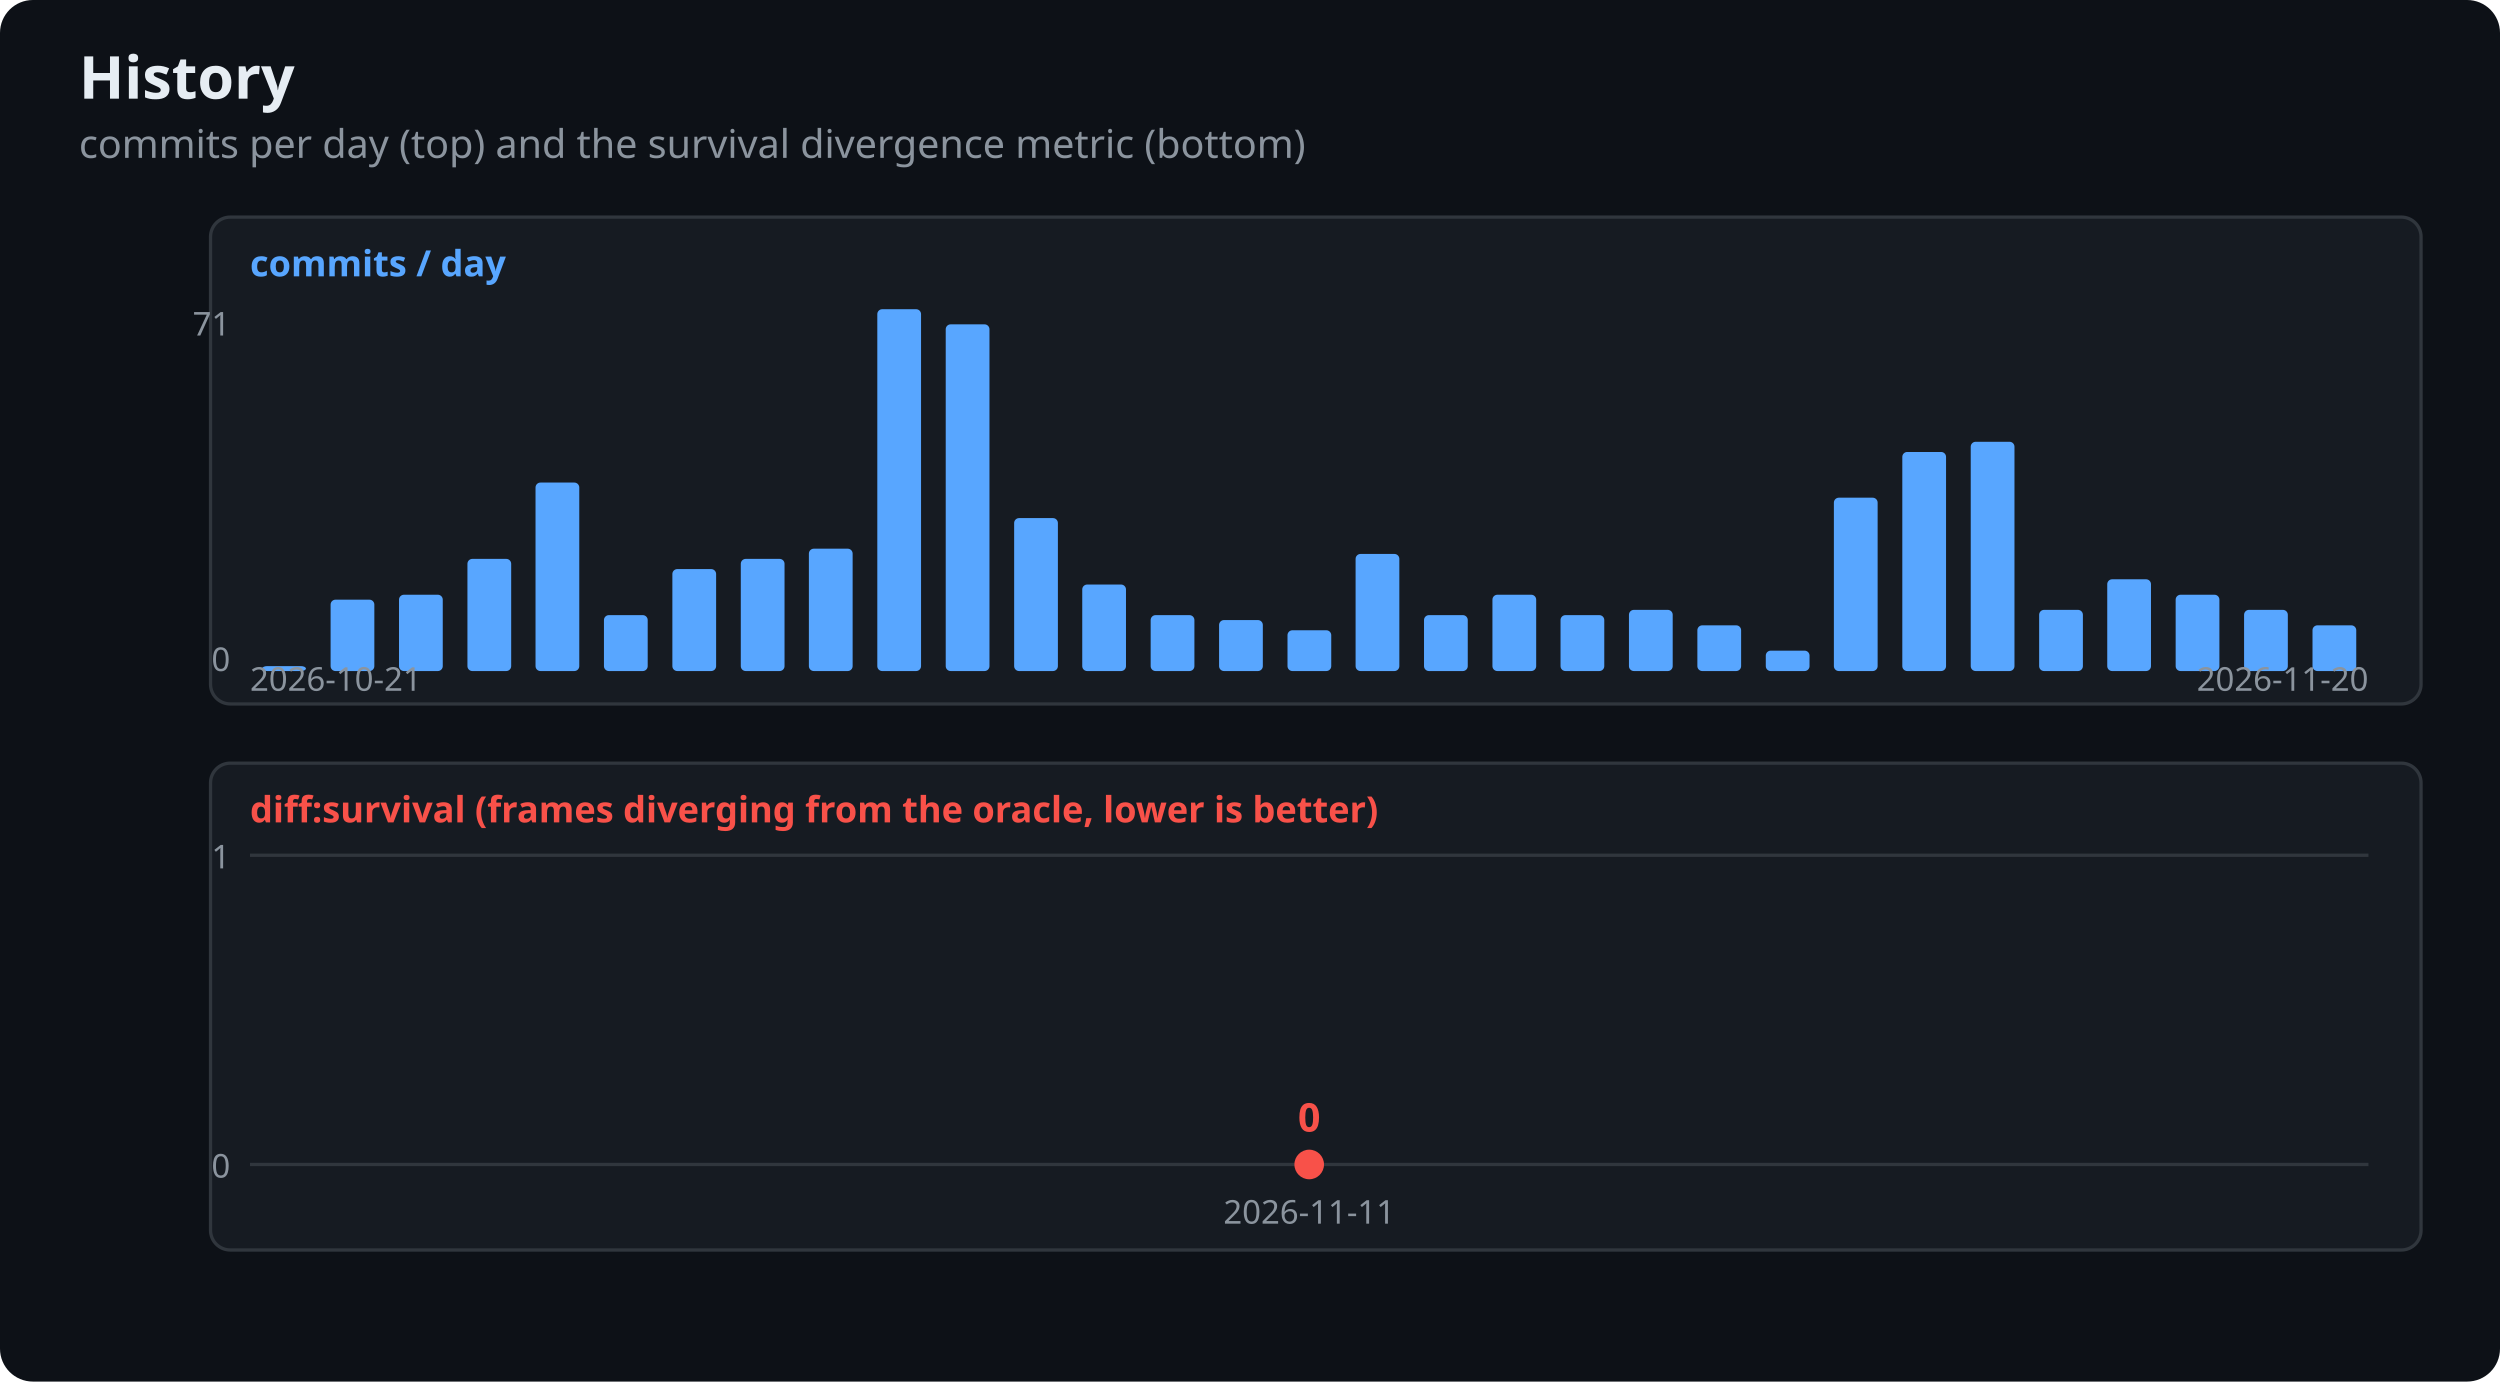
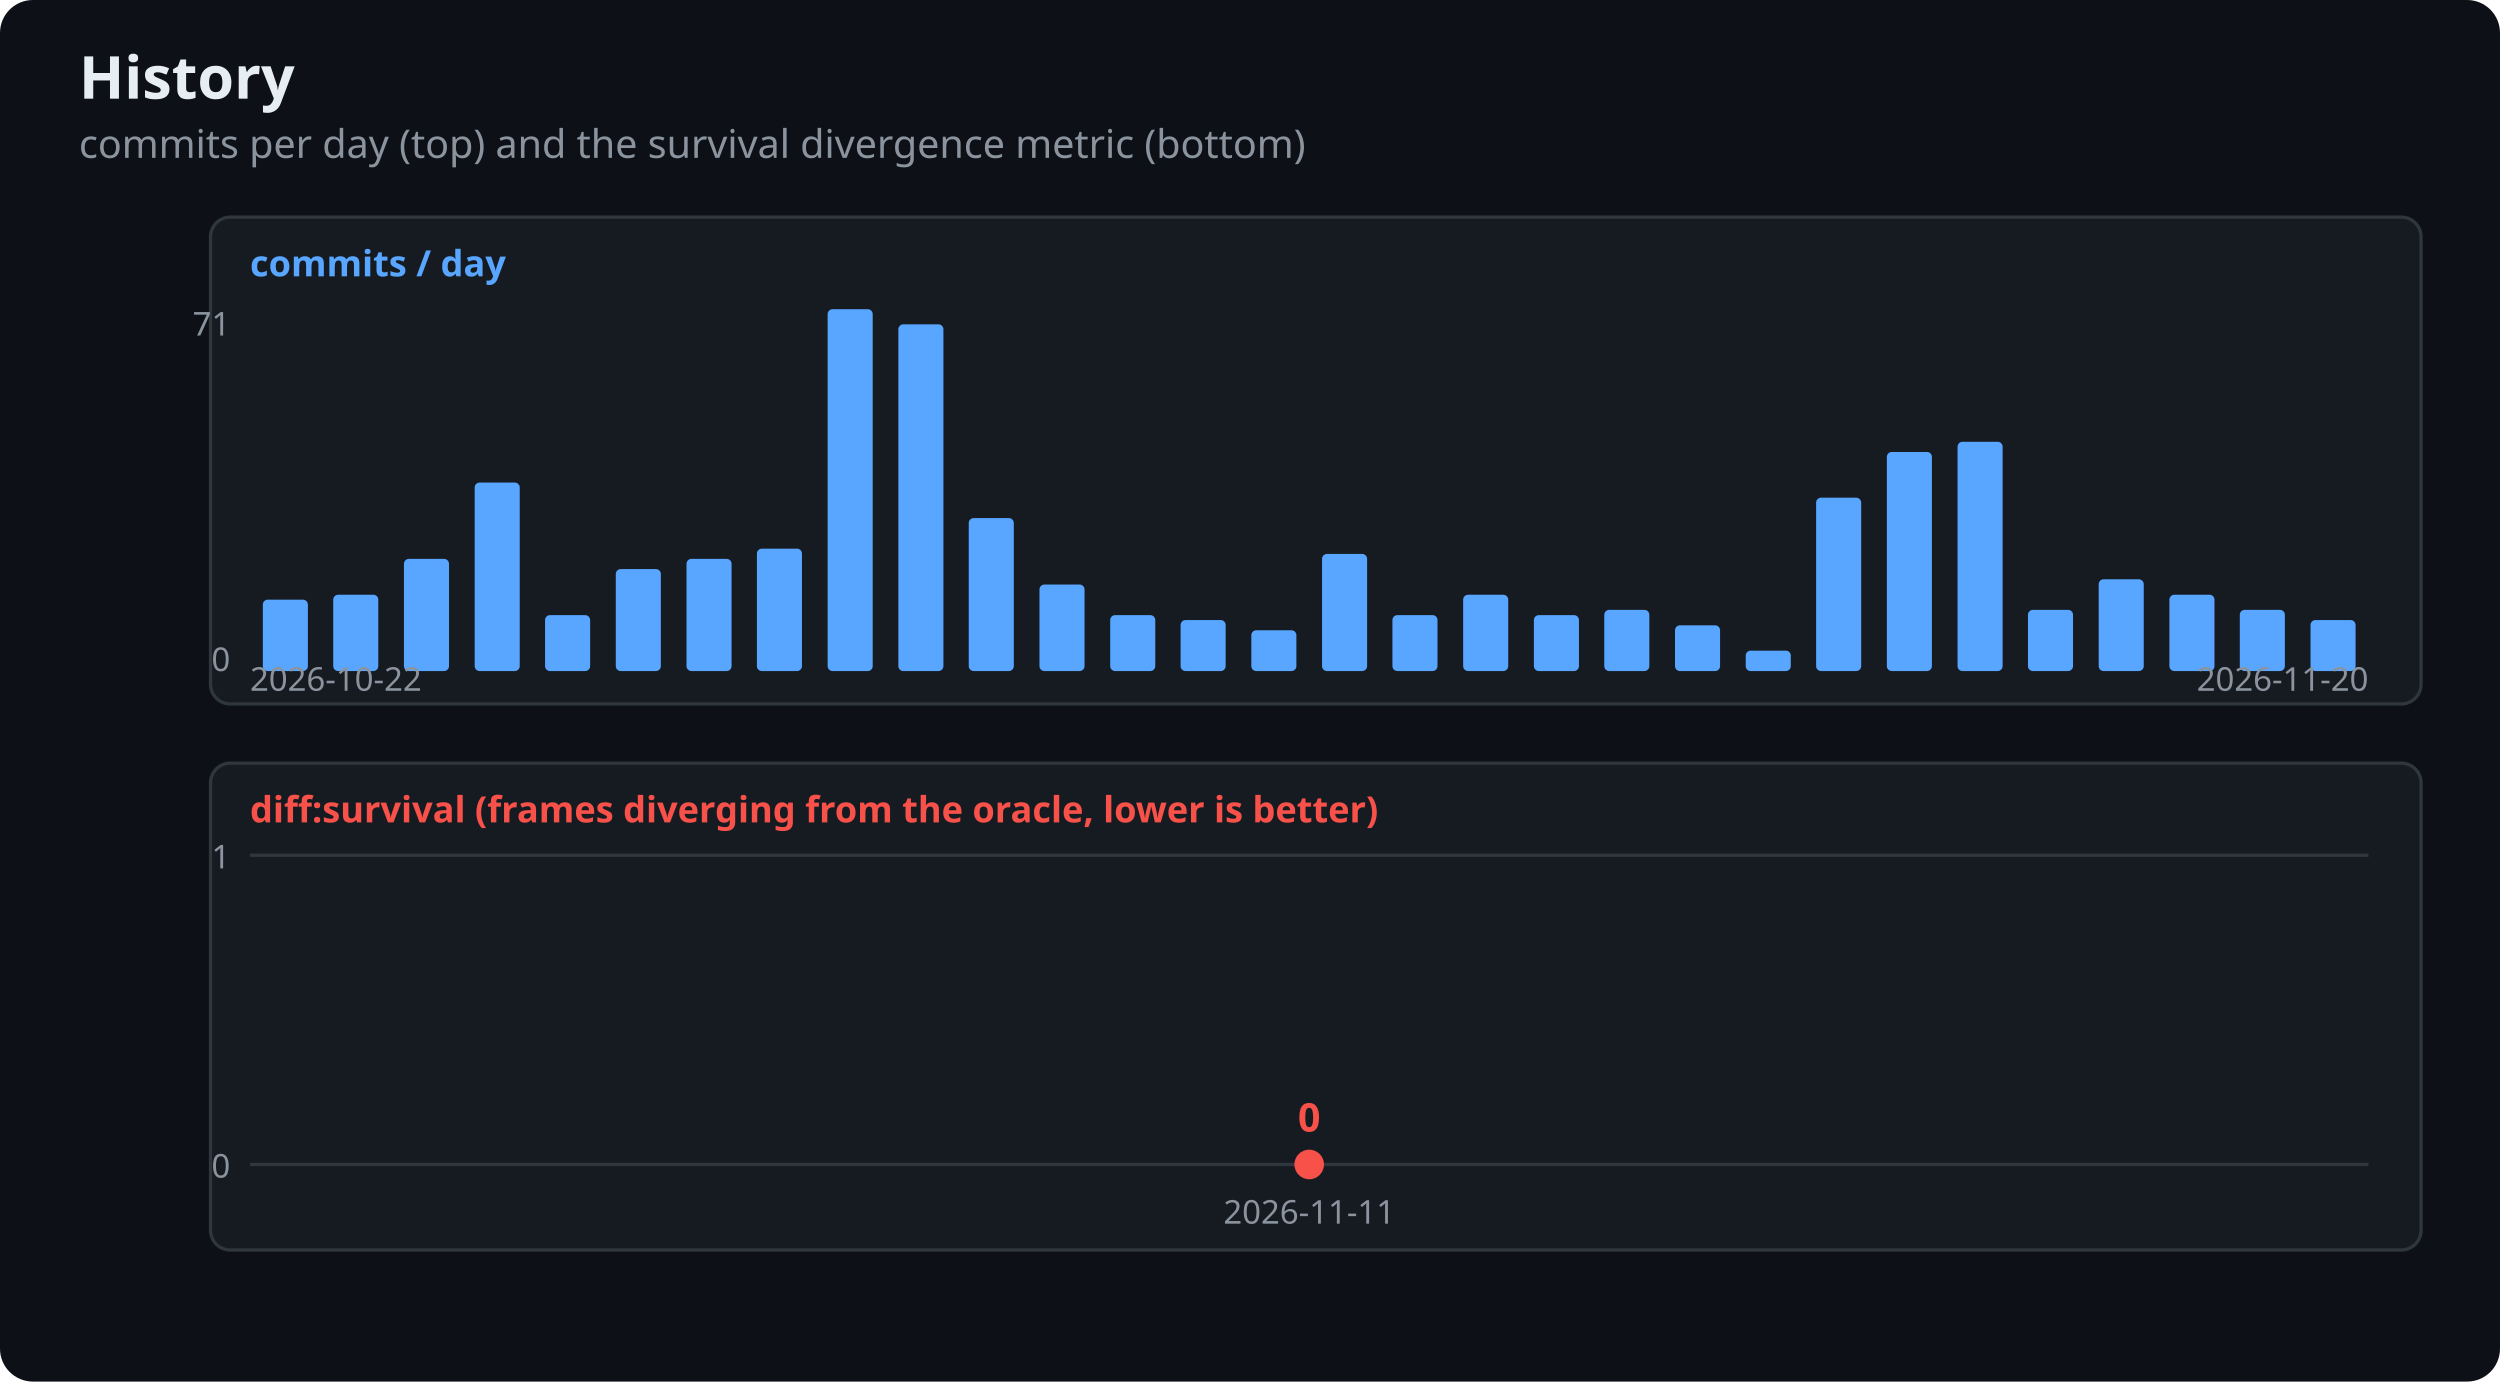
<svg xmlns="http://www.w3.org/2000/svg" width="760" height="420" viewBox="0 0 760 420" font-family="Segoe UI,Ubuntu,sans-serif">
  <rect width="760" height="420" rx="10" fill="#0d1117" />
  <text x="24" y="30" fill="#e6edf3" font-size="18" font-weight="600">History</text>
  <text x="24" y="48" fill="#8b949e" font-size="12">commits per day (top) and the survival divergence metric (bottom)</text>
  <rect x="64" y="66" width="672" height="148" fill="#161b22" stroke="#30363d" rx="6" />
  <text x="76" y="84" fill="#58a6ff" font-size="11" font-weight="600">commits / day</text>
-   <rect x="79.7" y="202.5" width="13.3" height="1.5" fill="#58a6ff" rx="1.5" />
-   <rect x="100.5" y="182.3" width="13.3" height="21.7" fill="#58a6ff" rx="1.5" />
-   <rect x="121.3" y="180.8" width="13.3" height="23.2" fill="#58a6ff" rx="1.5" />
-   <rect x="142.1" y="169.9" width="13.3" height="34.1" fill="#58a6ff" rx="1.5" />
-   <rect x="162.8" y="146.7" width="13.3" height="57.3" fill="#58a6ff" rx="1.5" />
-   <rect x="183.6" y="187.0" width="13.3" height="17.0" fill="#58a6ff" rx="1.5" />
-   <rect x="204.4" y="173.0" width="13.3" height="31.0" fill="#58a6ff" rx="1.5" />
-   <rect x="225.2" y="169.9" width="13.3" height="34.1" fill="#58a6ff" rx="1.5" />
-   <rect x="245.9" y="166.8" width="13.3" height="37.2" fill="#58a6ff" rx="1.5" />
-   <rect x="266.7" y="94.0" width="13.3" height="110.0" fill="#58a6ff" rx="1.5" />
-   <rect x="287.5" y="98.6" width="13.3" height="105.4" fill="#58a6ff" rx="1.5" />
-   <rect x="308.3" y="157.5" width="13.3" height="46.5" fill="#58a6ff" rx="1.5" />
-   <rect x="329.0" y="177.7" width="13.3" height="26.3" fill="#58a6ff" rx="1.5" />
-   <rect x="349.8" y="187.0" width="13.3" height="17.0" fill="#58a6ff" rx="1.5" />
-   <rect x="370.6" y="188.5" width="13.3" height="15.5" fill="#58a6ff" rx="1.5" />
-   <rect x="391.4" y="191.6" width="13.3" height="12.4" fill="#58a6ff" rx="1.5" />
-   <rect x="412.1" y="168.4" width="13.3" height="35.6" fill="#58a6ff" rx="1.5" />
-   <rect x="432.9" y="187.0" width="13.3" height="17.0" fill="#58a6ff" rx="1.5" />
-   <rect x="453.7" y="180.8" width="13.3" height="23.2" fill="#58a6ff" rx="1.5" />
-   <rect x="474.4" y="187.0" width="13.3" height="17.0" fill="#58a6ff" rx="1.5" />
-   <rect x="495.2" y="185.4" width="13.3" height="18.6" fill="#58a6ff" rx="1.5" />
-   <rect x="516.0" y="190.1" width="13.3" height="13.9" fill="#58a6ff" rx="1.5" />
-   <rect x="536.8" y="197.8" width="13.3" height="6.2" fill="#58a6ff" rx="1.5" />
-   <rect x="557.5" y="151.3" width="13.3" height="52.7" fill="#58a6ff" rx="1.5" />
-   <rect x="578.3" y="137.4" width="13.3" height="66.6" fill="#58a6ff" rx="1.5" />
-   <rect x="599.1" y="134.3" width="13.3" height="69.7" fill="#58a6ff" rx="1.5" />
-   <rect x="619.9" y="185.4" width="13.3" height="18.6" fill="#58a6ff" rx="1.5" />
-   <rect x="640.6" y="176.1" width="13.3" height="27.9" fill="#58a6ff" rx="1.5" />
-   <rect x="661.4" y="180.8" width="13.3" height="23.2" fill="#58a6ff" rx="1.5" />
-   <rect x="682.2" y="185.4" width="13.3" height="18.6" fill="#58a6ff" rx="1.5" />
-   <rect x="703.0" y="190.1" width="13.3" height="13.9" fill="#58a6ff" rx="1.5" />
+   <rect x="79.9" y="182.3" width="13.7" height="21.7" fill="#58a6ff" rx="1.5" />
+   <rect x="101.3" y="180.8" width="13.7" height="23.2" fill="#58a6ff" rx="1.5" />
+   <rect x="122.8" y="169.9" width="13.7" height="34.1" fill="#58a6ff" rx="1.5" />
+   <rect x="144.3" y="146.7" width="13.7" height="57.3" fill="#58a6ff" rx="1.5" />
+   <rect x="165.7" y="187.0" width="13.7" height="17.0" fill="#58a6ff" rx="1.5" />
+   <rect x="187.2" y="173.0" width="13.7" height="31.0" fill="#58a6ff" rx="1.5" />
+   <rect x="208.7" y="169.9" width="13.7" height="34.1" fill="#58a6ff" rx="1.5" />
+   <rect x="230.1" y="166.8" width="13.7" height="37.2" fill="#58a6ff" rx="1.5" />
+   <rect x="251.6" y="94.0" width="13.7" height="110.0" fill="#58a6ff" rx="1.5" />
+   <rect x="273.1" y="98.6" width="13.7" height="105.4" fill="#58a6ff" rx="1.5" />
+   <rect x="294.5" y="157.5" width="13.7" height="46.5" fill="#58a6ff" rx="1.5" />
+   <rect x="316.0" y="177.7" width="13.7" height="26.3" fill="#58a6ff" rx="1.5" />
+   <rect x="337.5" y="187.0" width="13.7" height="17.0" fill="#58a6ff" rx="1.5" />
+   <rect x="358.9" y="188.5" width="13.7" height="15.5" fill="#58a6ff" rx="1.5" />
+   <rect x="380.4" y="191.6" width="13.7" height="12.4" fill="#58a6ff" rx="1.5" />
+   <rect x="401.9" y="168.4" width="13.7" height="35.6" fill="#58a6ff" rx="1.5" />
+   <rect x="423.3" y="187.0" width="13.7" height="17.0" fill="#58a6ff" rx="1.5" />
+   <rect x="444.8" y="180.8" width="13.7" height="23.2" fill="#58a6ff" rx="1.5" />
+   <rect x="466.3" y="187.0" width="13.7" height="17.0" fill="#58a6ff" rx="1.5" />
+   <rect x="487.7" y="185.4" width="13.7" height="18.6" fill="#58a6ff" rx="1.5" />
+   <rect x="509.2" y="190.1" width="13.7" height="13.9" fill="#58a6ff" rx="1.5" />
+   <rect x="530.7" y="197.8" width="13.7" height="6.2" fill="#58a6ff" rx="1.5" />
+   <rect x="552.1" y="151.3" width="13.7" height="52.7" fill="#58a6ff" rx="1.5" />
+   <rect x="573.6" y="137.4" width="13.7" height="66.6" fill="#58a6ff" rx="1.5" />
+   <rect x="595.1" y="134.3" width="13.7" height="69.7" fill="#58a6ff" rx="1.5" />
+   <rect x="616.5" y="185.4" width="13.7" height="18.6" fill="#58a6ff" rx="1.5" />
+   <rect x="638.0" y="176.1" width="13.7" height="27.9" fill="#58a6ff" rx="1.5" />
+   <rect x="659.5" y="180.8" width="13.7" height="23.2" fill="#58a6ff" rx="1.5" />
+   <rect x="680.9" y="185.4" width="13.7" height="18.6" fill="#58a6ff" rx="1.5" />
+   <rect x="702.4" y="188.5" width="13.7" height="15.5" fill="#58a6ff" rx="1.5" />
  <text x="70" y="102" fill="#8b949e" font-size="10" text-anchor="end">71</text>
  <text x="70" y="204" fill="#8b949e" font-size="10" text-anchor="end">0</text>
-   <text x="76" y="210" fill="#8b949e" font-size="10">2026-10-21</text>
+   <text x="76" y="210" fill="#8b949e" font-size="10">2026-10-22</text>
  <text x="720" y="210" fill="#8b949e" font-size="10" text-anchor="end">2026-11-20</text>
  <rect x="64" y="232" width="672" height="148" fill="#161b22" stroke="#30363d" rx="6" />
  <text x="76" y="250" fill="#f85149" font-size="11" font-weight="600">diff:survival (frames diverging from the oracle, lower is better)</text>
  <line x1="76" y1="354.0" x2="720" y2="354.0" stroke="#30363d" stroke-width="1" />
  <text x="70" y="358.0" fill="#8b949e" font-size="10" text-anchor="end">0</text>
  <line x1="76" y1="260.0" x2="720" y2="260.0" stroke="#30363d" stroke-width="1" />
  <text x="70" y="264.0" fill="#8b949e" font-size="10" text-anchor="end">1</text>
  <circle cx="398.0" cy="354.0" r="4.5" fill="#f85149" />
  <text x="398.0" y="344.0" fill="#f85149" font-size="12" font-weight="600" text-anchor="middle">0</text>
  <text x="398.0" y="372" fill="#8b949e" font-size="10" text-anchor="middle">2026-11-11</text>
</svg>
